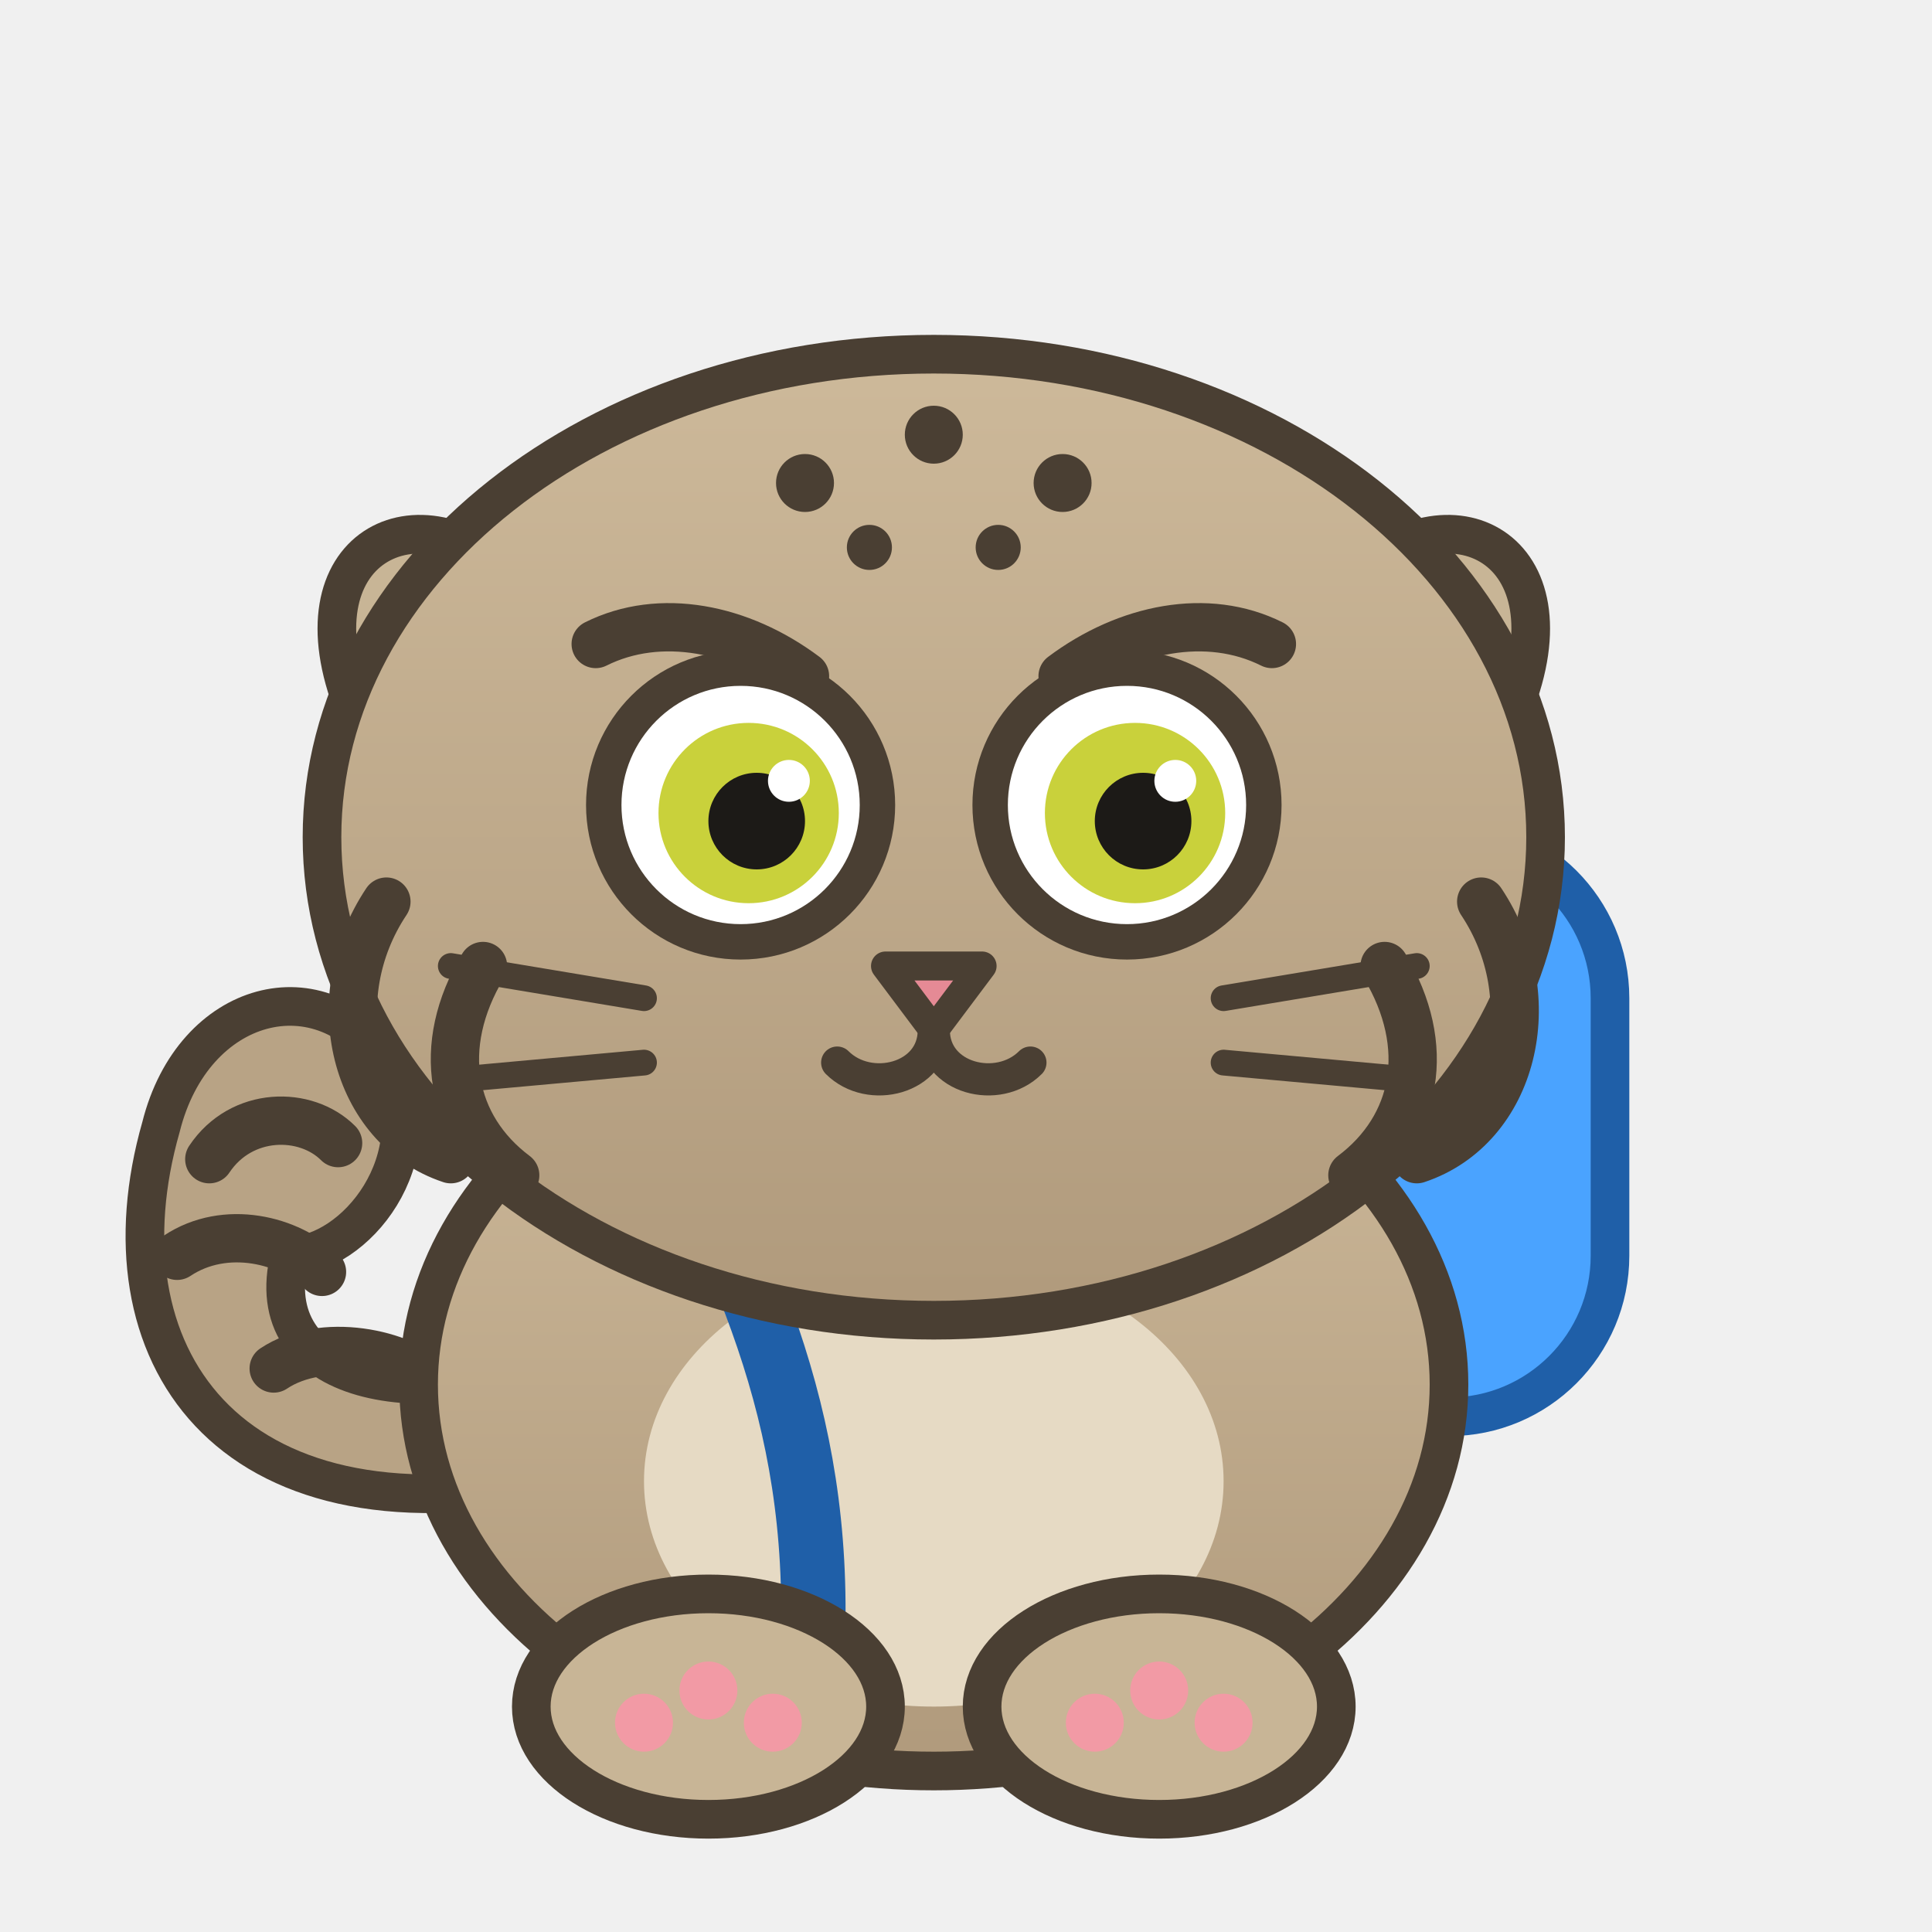
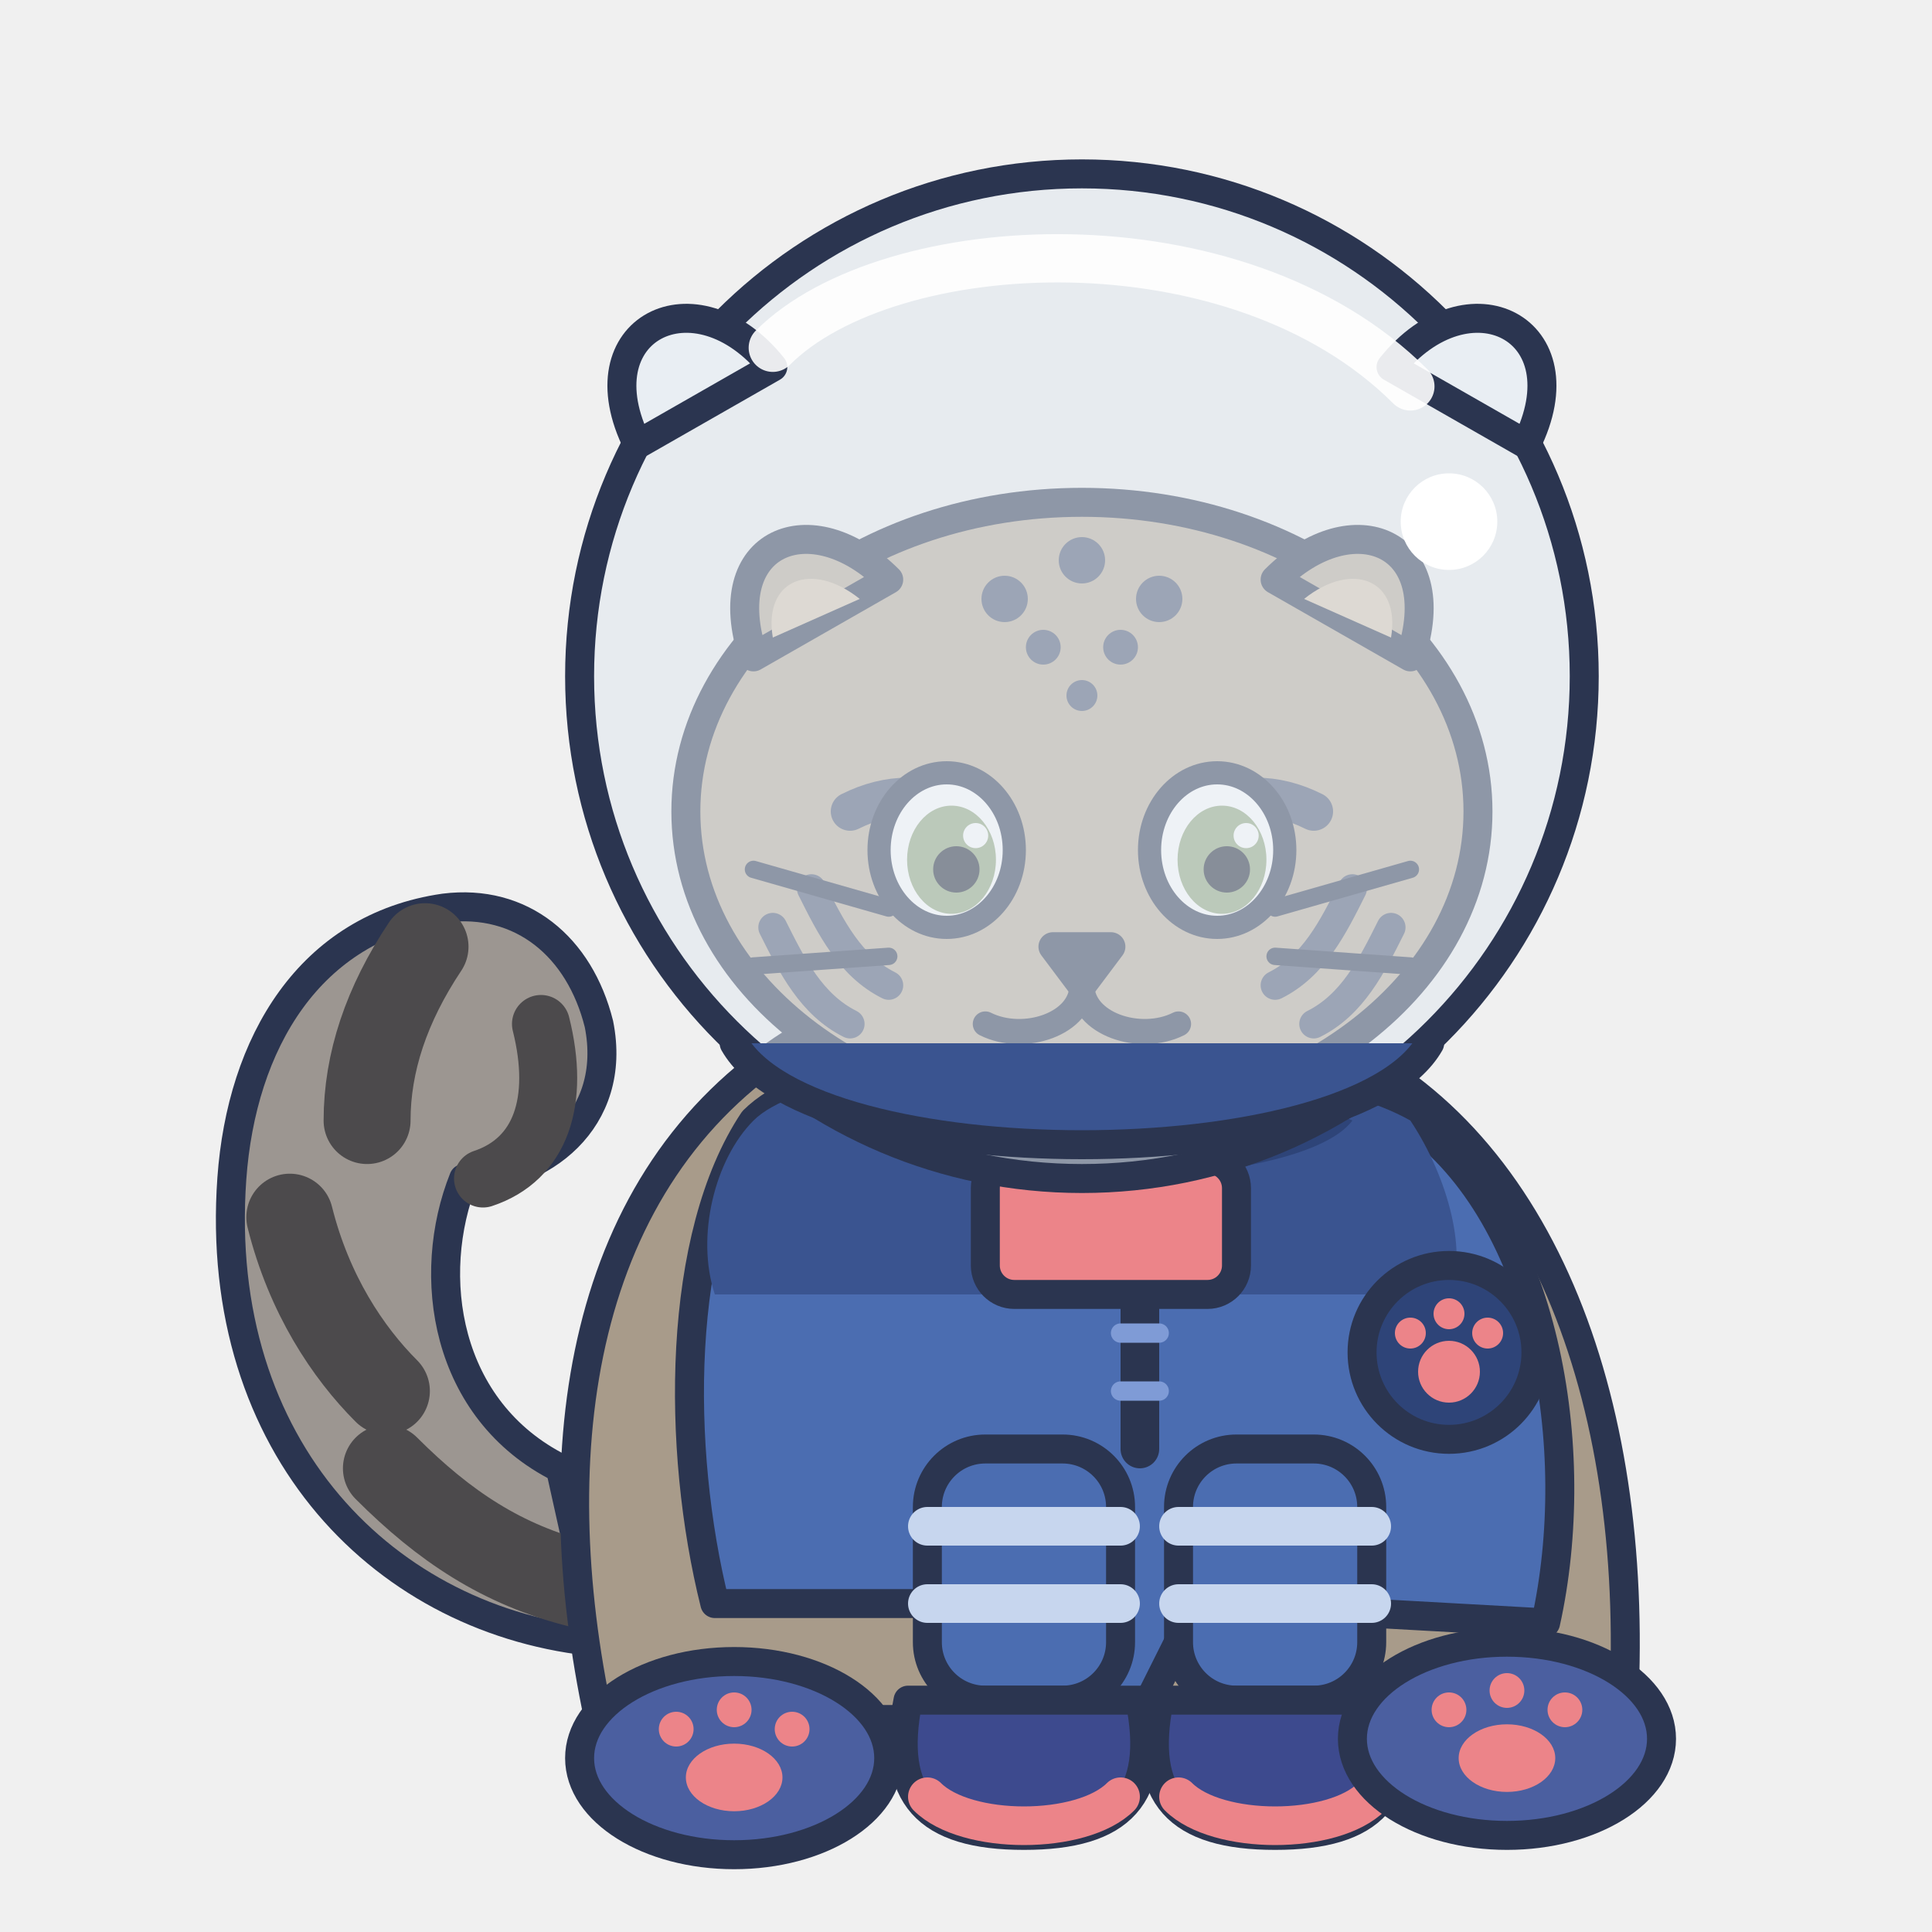
- <svg xmlns="http://www.w3.org/2000/svg" viewBox="0 0 120 120" width="120" height="120" aria-hidden="true">
+ <svg xmlns="http://www.w3.org/2000/svg" viewBox="0 0 200 200" width="200" height="200" aria-hidden="true">
  <defs>
-     <linearGradient id="fur" x1="0" y1="0" x2="0" y2="1">
-       <stop offset="0" stop-color="#cdb99a" />
-       <stop offset="1" stop-color="#b09a7c" />
-     </linearGradient>
+     <clipPath id="helmet">
+       <circle cx="112" cy="70" r="52" />
+     </clipPath>
  </defs>
-   <path d="M34 92 C14 96 6 84 10 70 C12 62 20 60 24 66 C27 72 22 78 18 78 C16 86 26 88 36 84Z" fill="#b8a385" stroke="#4a3f33" stroke-width="2.4" stroke-linejoin="round" />
-   <path d="M13 72 C15 69 19 69 21 71" stroke="#4a3f33" stroke-width="3" stroke-linecap="round" fill="none" />
-   <path d="M11 78 C14 76 18 77 20 79" stroke="#4a3f33" stroke-width="3" stroke-linecap="round" fill="none" />
-   <path d="M17 85 C20 83 25 84 27 86" stroke="#4a3f33" stroke-width="3" stroke-linecap="round" fill="none" />
-   <rect x="70" y="52" width="30" height="36" rx="10" fill="#4aa3ff" stroke="#1f5fa8" stroke-width="2.4" />
-   <rect x="76" y="58" width="18" height="10" rx="4" fill="#7fc0ff" stroke="#1f5fa8" stroke-width="2" />
-   <ellipse cx="58" cy="86" rx="32" ry="24" fill="url(#fur)" stroke="#4a3f33" stroke-width="2.4" />
-   <ellipse cx="58" cy="92" rx="18" ry="14" fill="#e6dac4" />
-   <path d="M42 70 C48 82 52 92 50 108" stroke="#1f5fa8" stroke-width="4" stroke-linecap="round" fill="none" />
-   <ellipse cx="44" cy="106" rx="11" ry="7" fill="#c8b596" stroke="#4a3f33" stroke-width="2.4" />
-   <ellipse cx="72" cy="106" rx="11" ry="7" fill="#c8b596" stroke="#4a3f33" stroke-width="2.4" />
-   <g fill="#f29aa5">
-     <circle cx="40" cy="107" r="1.8" />
-     <circle cx="44" cy="105" r="1.8" />
-     <circle cx="48" cy="107" r="1.8" />
-     <circle cx="68" cy="107" r="1.8" />
-     <circle cx="72" cy="105" r="1.8" />
-     <circle cx="76" cy="107" r="1.8" />
-   </g>
-   <path d="M22 44 C18 34 26 30 32 36 Z" fill="#c8b596" stroke="#4a3f33" stroke-width="2.4" stroke-linejoin="round" />
-   <path d="M94 44 C98 34 90 30 84 36 Z" fill="#c8b596" stroke="#4a3f33" stroke-width="2.4" stroke-linejoin="round" />
-   <ellipse cx="58" cy="52" rx="38" ry="30" fill="url(#fur)" stroke="#4a3f33" stroke-width="2.4" />
-   <path d="M24 56 C20 62 22 70 28 72" stroke="#4a3f33" stroke-width="3" stroke-linecap="round" fill="none" />
-   <path d="M30 60 C27 65 28 70 32 73" stroke="#4a3f33" stroke-width="3" stroke-linecap="round" fill="none" />
-   <path d="M92 56 C96 62 94 70 88 72" stroke="#4a3f33" stroke-width="3" stroke-linecap="round" fill="none" />
-   <path d="M86 60 C89 65 88 70 84 73" stroke="#4a3f33" stroke-width="3" stroke-linecap="round" fill="none" />
-   <g fill="#4a3f33">
-     <circle cx="50" cy="30" r="1.8" />
-     <circle cx="58" cy="27" r="1.8" />
-     <circle cx="66" cy="30" r="1.8" />
-     <circle cx="54" cy="34" r="1.4" />
-     <circle cx="62" cy="34" r="1.4" />
-   </g>
-   <circle cx="46" cy="50" r="8.5" fill="#fff" stroke="#4a3f33" stroke-width="2.2" />
-   <circle cx="70" cy="50" r="8.5" fill="#fff" stroke="#4a3f33" stroke-width="2.2" />
-   <circle cx="46.5" cy="50.5" r="5.6" fill="#c9d13b" />
-   <circle cx="70.5" cy="50.5" r="5.6" fill="#c9d13b" />
-   <circle cx="47" cy="51" r="3" fill="#1c1a17" />
-   <circle cx="71" cy="51" r="3" fill="#1c1a17" />
-   <circle cx="49" cy="48.5" r="1.3" fill="#fff" />
-   <circle cx="73" cy="48.5" r="1.3" fill="#fff" />
-   <path d="M37 40 C41 38 46 39 50 42" stroke="#4a3f33" stroke-width="3" stroke-linecap="round" fill="none" />
-   <path d="M79 40 C75 38 70 39 66 42" stroke="#4a3f33" stroke-width="3" stroke-linecap="round" fill="none" />
-   <path d="M55 60 L61 60 L58 64 Z" fill="#e58a95" stroke="#4a3f33" stroke-width="1.8" stroke-linejoin="round" />
-   <path d="M58 64 C58 67 54 68 52 66 M58 64 C58 67 62 68 64 66" stroke="#4a3f33" stroke-width="2" stroke-linecap="round" fill="none" />
-   <g stroke="#4a3f33" stroke-width="1.6" stroke-linecap="round">
-     <path d="M40 62 L28 60" />
-     <path d="M40 66 L29 67" />
-     <path d="M76 62 L88 60" />
-     <path d="M76 66 L87 67" />
+   <g stroke="#2b3550" stroke-width="3" stroke-linejoin="round" stroke-linecap="round">
+     <path d="M62 170 C40 168 22 150 24 122 C25 108 32 96 46 94 C54 93 60 98 62 106 C64 116 56 122 48 122 C44 132 46 146 58 152Z" fill="#9c9691" />
+     <path d="M44 98 C40 104 38 110 38 116" fill="none" stroke="#4c4a4c" stroke-width="9" />
+     <path d="M30 126 C32 134 36 140 40 144" fill="none" stroke="#4c4a4c" stroke-width="9" />
+     <path d="M40 152 C46 158 52 162 60 164" fill="none" stroke="#4c4a4c" stroke-width="9" />
+     <path d="M56 106 C58 114 56 120 50 122" fill="none" stroke="#4c4a4c" stroke-width="6" />
+     <path d="M62 178 C56 150 60 122 82 108 C96 100 120 100 138 108 C160 118 170 146 168 178 Z" fill="#a89b8a" />
+     <path d="M78 116 C88 106 132 106 146 116 C160 126 164 150 160 168 L124 166 L118 178 L100 178 L96 166 L74 166 C70 150 70 128 78 116 Z" fill="#4b6db1" />
+     <path d="M78 116 C86 108 132 108 146 116 C150 122 152 130 150 134 L74 134 C72 128 74 120 78 116 Z" fill="#3a5490" stroke="none" />
+     <path d="M86 116 C96 110 128 110 140 116 C134 124 92 124 86 116 Z" fill="#2e4478" stroke="none" />
+     <path d="M118 128 L118 150" stroke="#2b3550" stroke-width="4" />
+     <path d="M116 132 L120 132 M116 138 L120 138 M116 144 L120 144" stroke="#7f9bd6" stroke-width="2" />
+     <rect x="102" y="120" width="26" height="14" rx="3" fill="#ec8489" />
+     <circle cx="150" cy="140" r="9" fill="#2e4478" />
+     <g fill="#ec8489" stroke="none">
+       <circle cx="150" cy="142" r="3.2" />
+       <circle cx="146" cy="138" r="1.6" />
+       <circle cx="150" cy="136" r="1.6" />
+       <circle cx="154" cy="138" r="1.6" />
+     </g>
+     <rect x="96" y="150" width="20" height="26" rx="6" fill="#4b6db1" />
+     <rect x="122" y="150" width="20" height="26" rx="6" fill="#4b6db1" />
+     <path d="M96 158 H116 M96 166 H116 M122 158 H142 M122 166 H142" stroke="#c7d6ee" stroke-width="4" />
+     <path d="M94 176 C92 186 96 190 106 190 C116 190 120 186 118 176 Z" fill="#3d4a8e" />
+     <path d="M120 176 C118 186 122 190 132 190 C142 190 146 186 144 176 Z" fill="#3d4a8e" />
+     <path d="M96 186 C100 190 112 190 116 186" fill="none" stroke="#ec8489" stroke-width="4" />
+     <path d="M122 186 C126 190 138 190 142 186" fill="none" stroke="#ec8489" stroke-width="4" />
+     <ellipse cx="76" cy="182" rx="16" ry="10" fill="#4b5fa0" />
+     <ellipse cx="156" cy="180" rx="16" ry="10" fill="#4b5fa0" />
+     <g fill="#ec8489" stroke="none">
+       <ellipse cx="76" cy="184" rx="5" ry="3.5" />
+       <circle cx="70" cy="179" r="1.8" />
+       <circle cx="76" cy="177" r="1.8" />
+       <circle cx="82" cy="179" r="1.8" />
+       <ellipse cx="156" cy="182" rx="5" ry="3.5" />
+       <circle cx="150" cy="177" r="1.8" />
+       <circle cx="156" cy="175" r="1.8" />
+       <circle cx="162" cy="177" r="1.8" />
+     </g>
+     <g clip-path="url(#helmet)">
+       <ellipse cx="112" cy="84" rx="41" ry="32" fill="#b9ab98" />
+       <path d="M78 68 C74 56 84 52 92 60 Z" fill="#b9ab98" />
+       <path d="M146 68 C150 56 140 52 132 60 Z" fill="#b9ab98" />
+       <path d="M80 66 C79 60 84 58 89 62 Z" fill="#d9c8b2" stroke="none" />
+       <path d="M144 66 C145 60 140 58 135 62 Z" fill="#d9c8b2" stroke="none" />
+       <g fill="#4a5470" stroke="none">
+         <circle cx="104" cy="62" r="2.4" />
+         <circle cx="112" cy="58" r="2.4" />
+         <circle cx="120" cy="62" r="2.4" />
+         <circle cx="108" cy="67" r="1.8" />
+         <circle cx="116" cy="67" r="1.8" />
+         <circle cx="112" cy="72" r="1.6" />
+       </g>
+       <path d="M88 84 C92 82 96 82 100 84" fill="none" stroke="#4a5470" stroke-width="4" />
+       <path d="M124 84 C128 82 132 82 136 84" fill="none" stroke="#4a5470" stroke-width="4" />
+       <path d="M80 96 C82 100 84 104 88 106 M84 92 C86 96 88 100 92 102" fill="none" stroke="#4a5470" stroke-width="3" />
+       <path d="M144 96 C142 100 140 104 136 106 M140 92 C138 96 136 100 132 102" fill="none" stroke="#4a5470" stroke-width="3" />
+       <ellipse cx="98" cy="88" rx="7" ry="8" fill="#fff" stroke-width="2.4" />
+       <ellipse cx="126" cy="88" rx="7" ry="8" fill="#fff" stroke-width="2.4" />
+       <ellipse cx="98.5" cy="89" rx="4.6" ry="5.6" fill="#8fa37a" stroke="none" />
+       <ellipse cx="126.5" cy="89" rx="4.6" ry="5.6" fill="#8fa37a" stroke="none" />
+       <circle cx="99" cy="90" r="2.4" fill="#1b2230" stroke="none" />
+       <circle cx="127" cy="90" r="2.4" fill="#1b2230" stroke="none" />
+       <circle cx="101" cy="86.5" r="1.3" fill="#fff" stroke="none" />
+       <circle cx="129" cy="86.5" r="1.3" fill="#fff" stroke="none" />
+       <path d="M109 98 L115 98 L112 102 Z" fill="#2b3550" />
+       <path d="M112 102 C112 106 106 108 102 106 M112 102 C112 106 118 108 122 106" fill="none" stroke-width="2.6" />
+       <path d="M92 94 L78 90 M92 99 L78 100 M132 94 L146 90 M132 99 L146 100" stroke-width="1.8" />
+     </g>
+     <circle cx="112" cy="70" r="52" fill="#dfe7ee" fill-opacity="0.55" />
+     <path d="M66 46 C60 34 72 28 80 38 Z" fill="#e9eef3" />
+     <path d="M158 46 C164 34 152 28 144 38 Z" fill="#e9eef3" />
+     <path d="M80 36 C92 24 128 22 146 40" fill="none" stroke="#fff" stroke-width="5" stroke-opacity="0.9" />
+     <circle cx="150" cy="54" r="5" fill="#fff" stroke="none" />
+     <path d="M76 108 C84 122 140 122 148 108" fill="#3a5490" stroke="#2b3550" stroke-width="3" />
  </g>
</svg>
